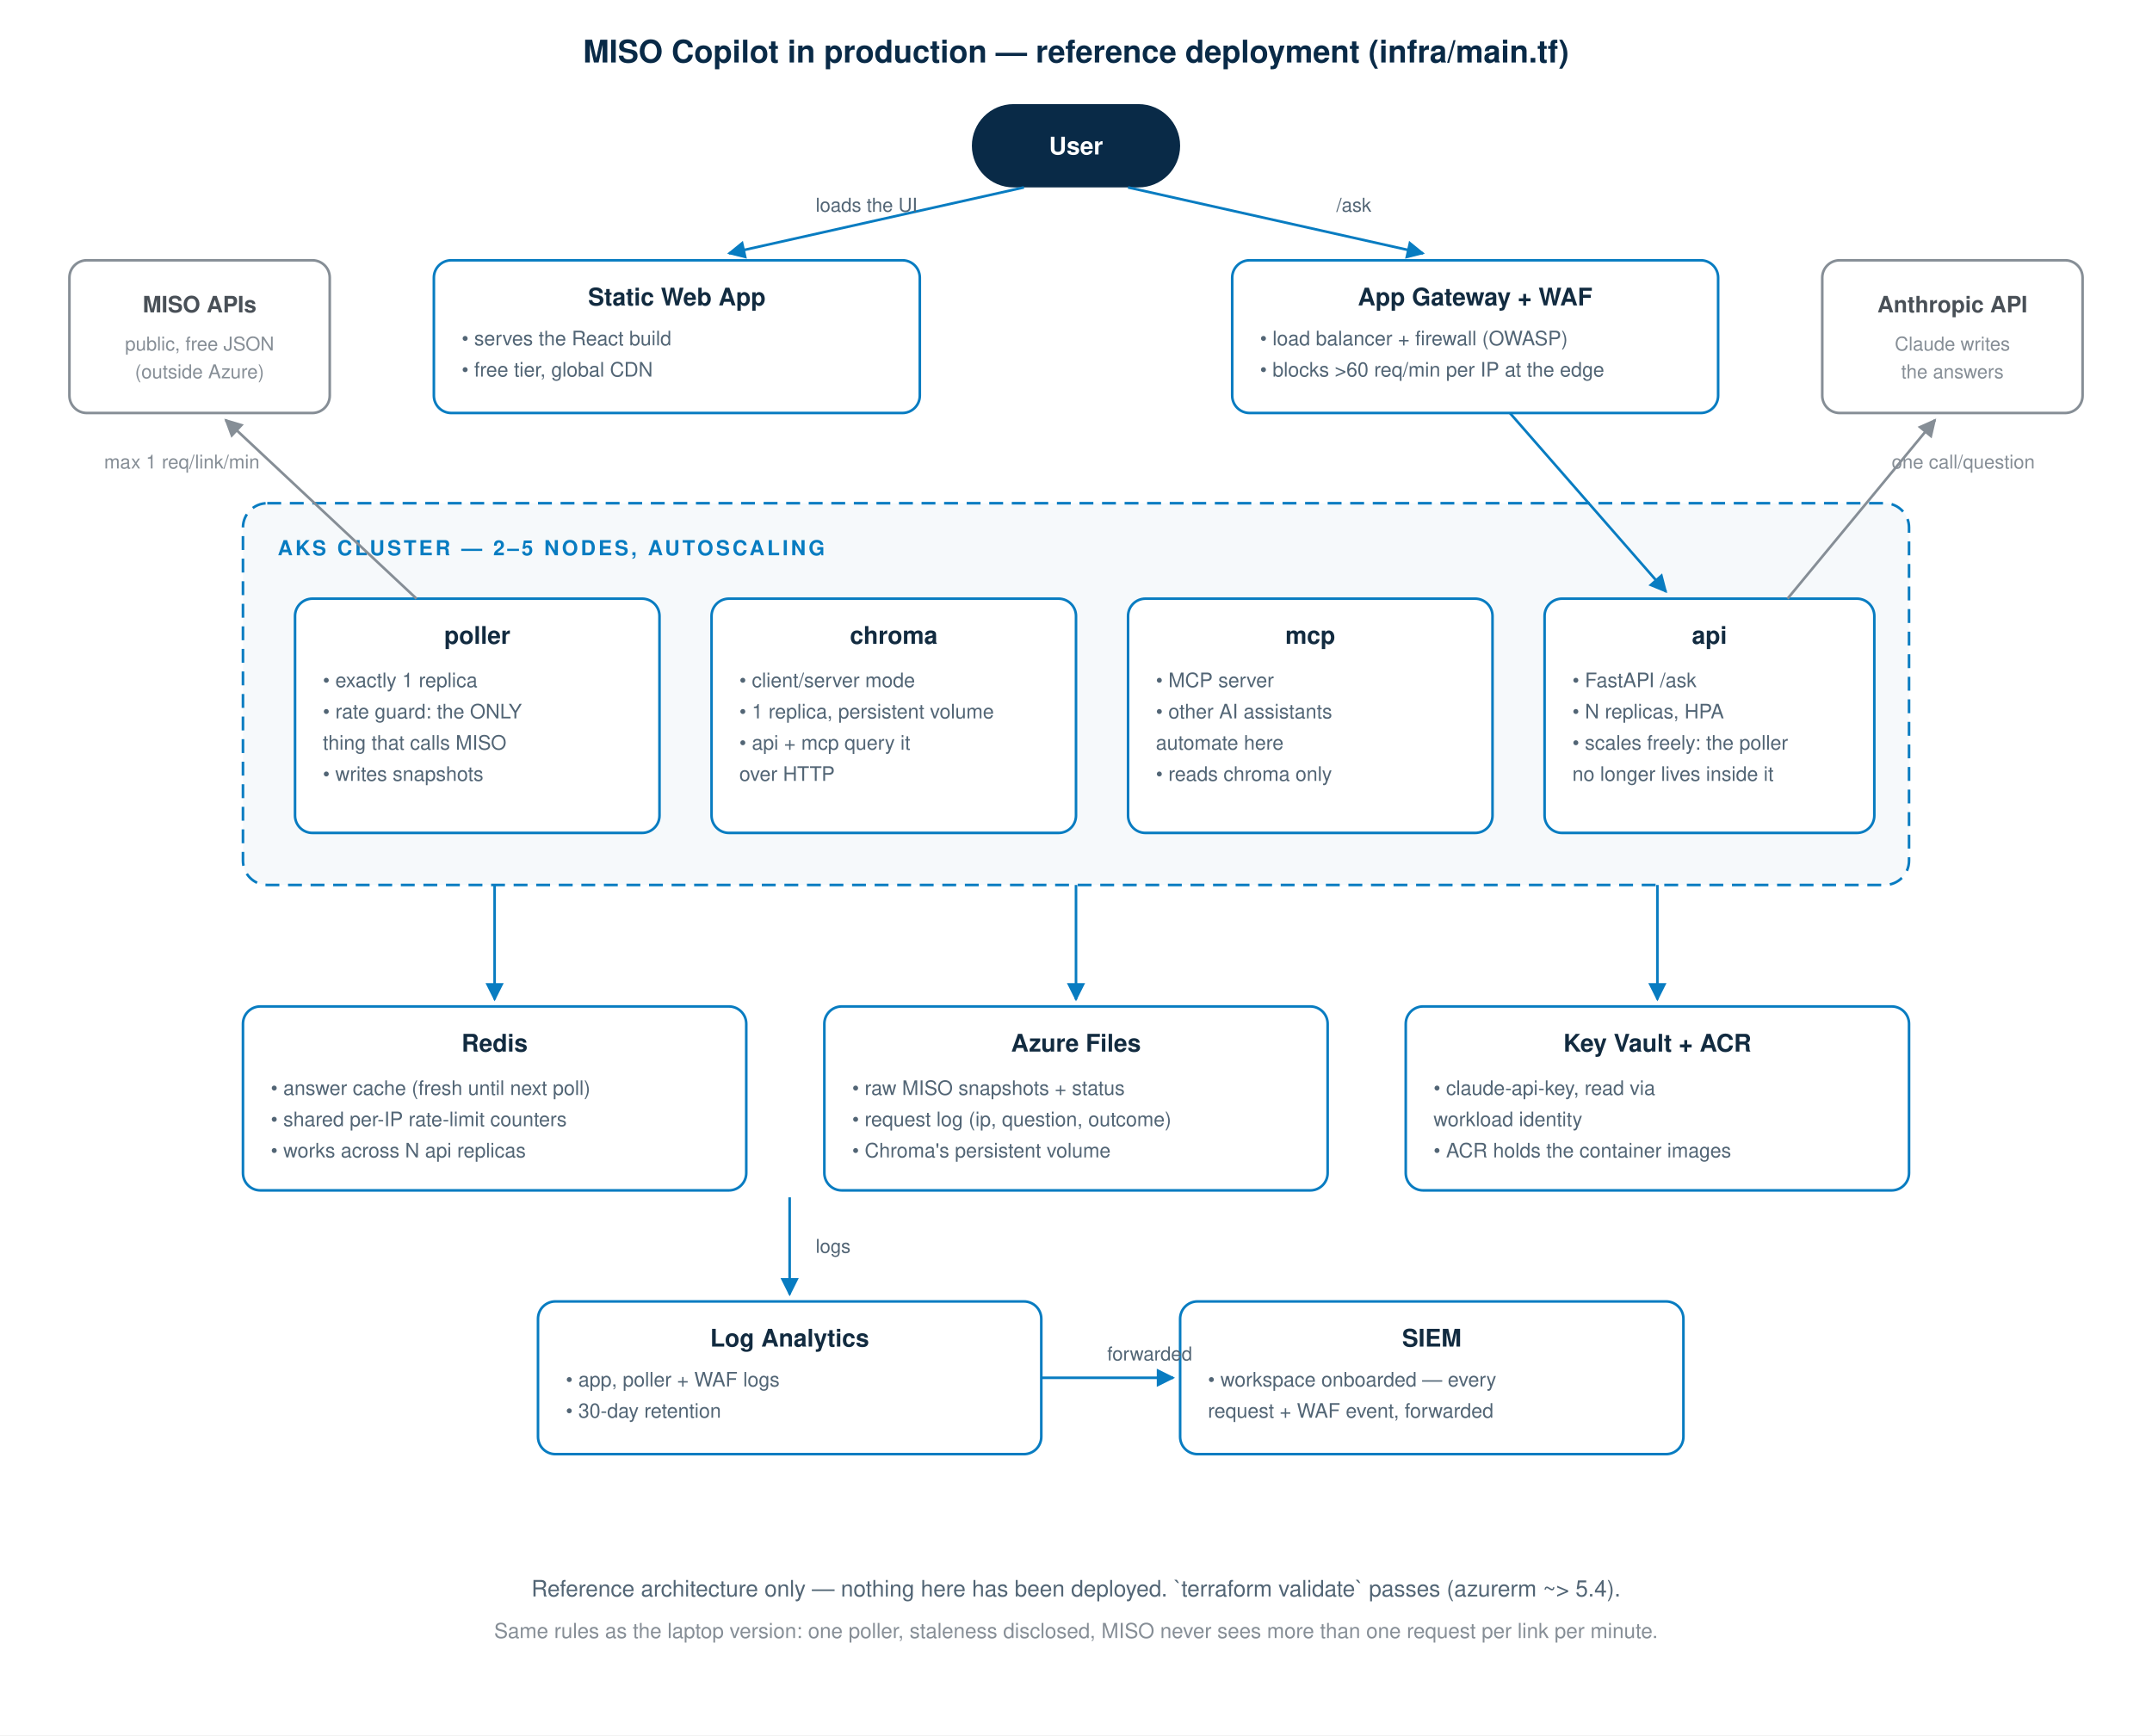
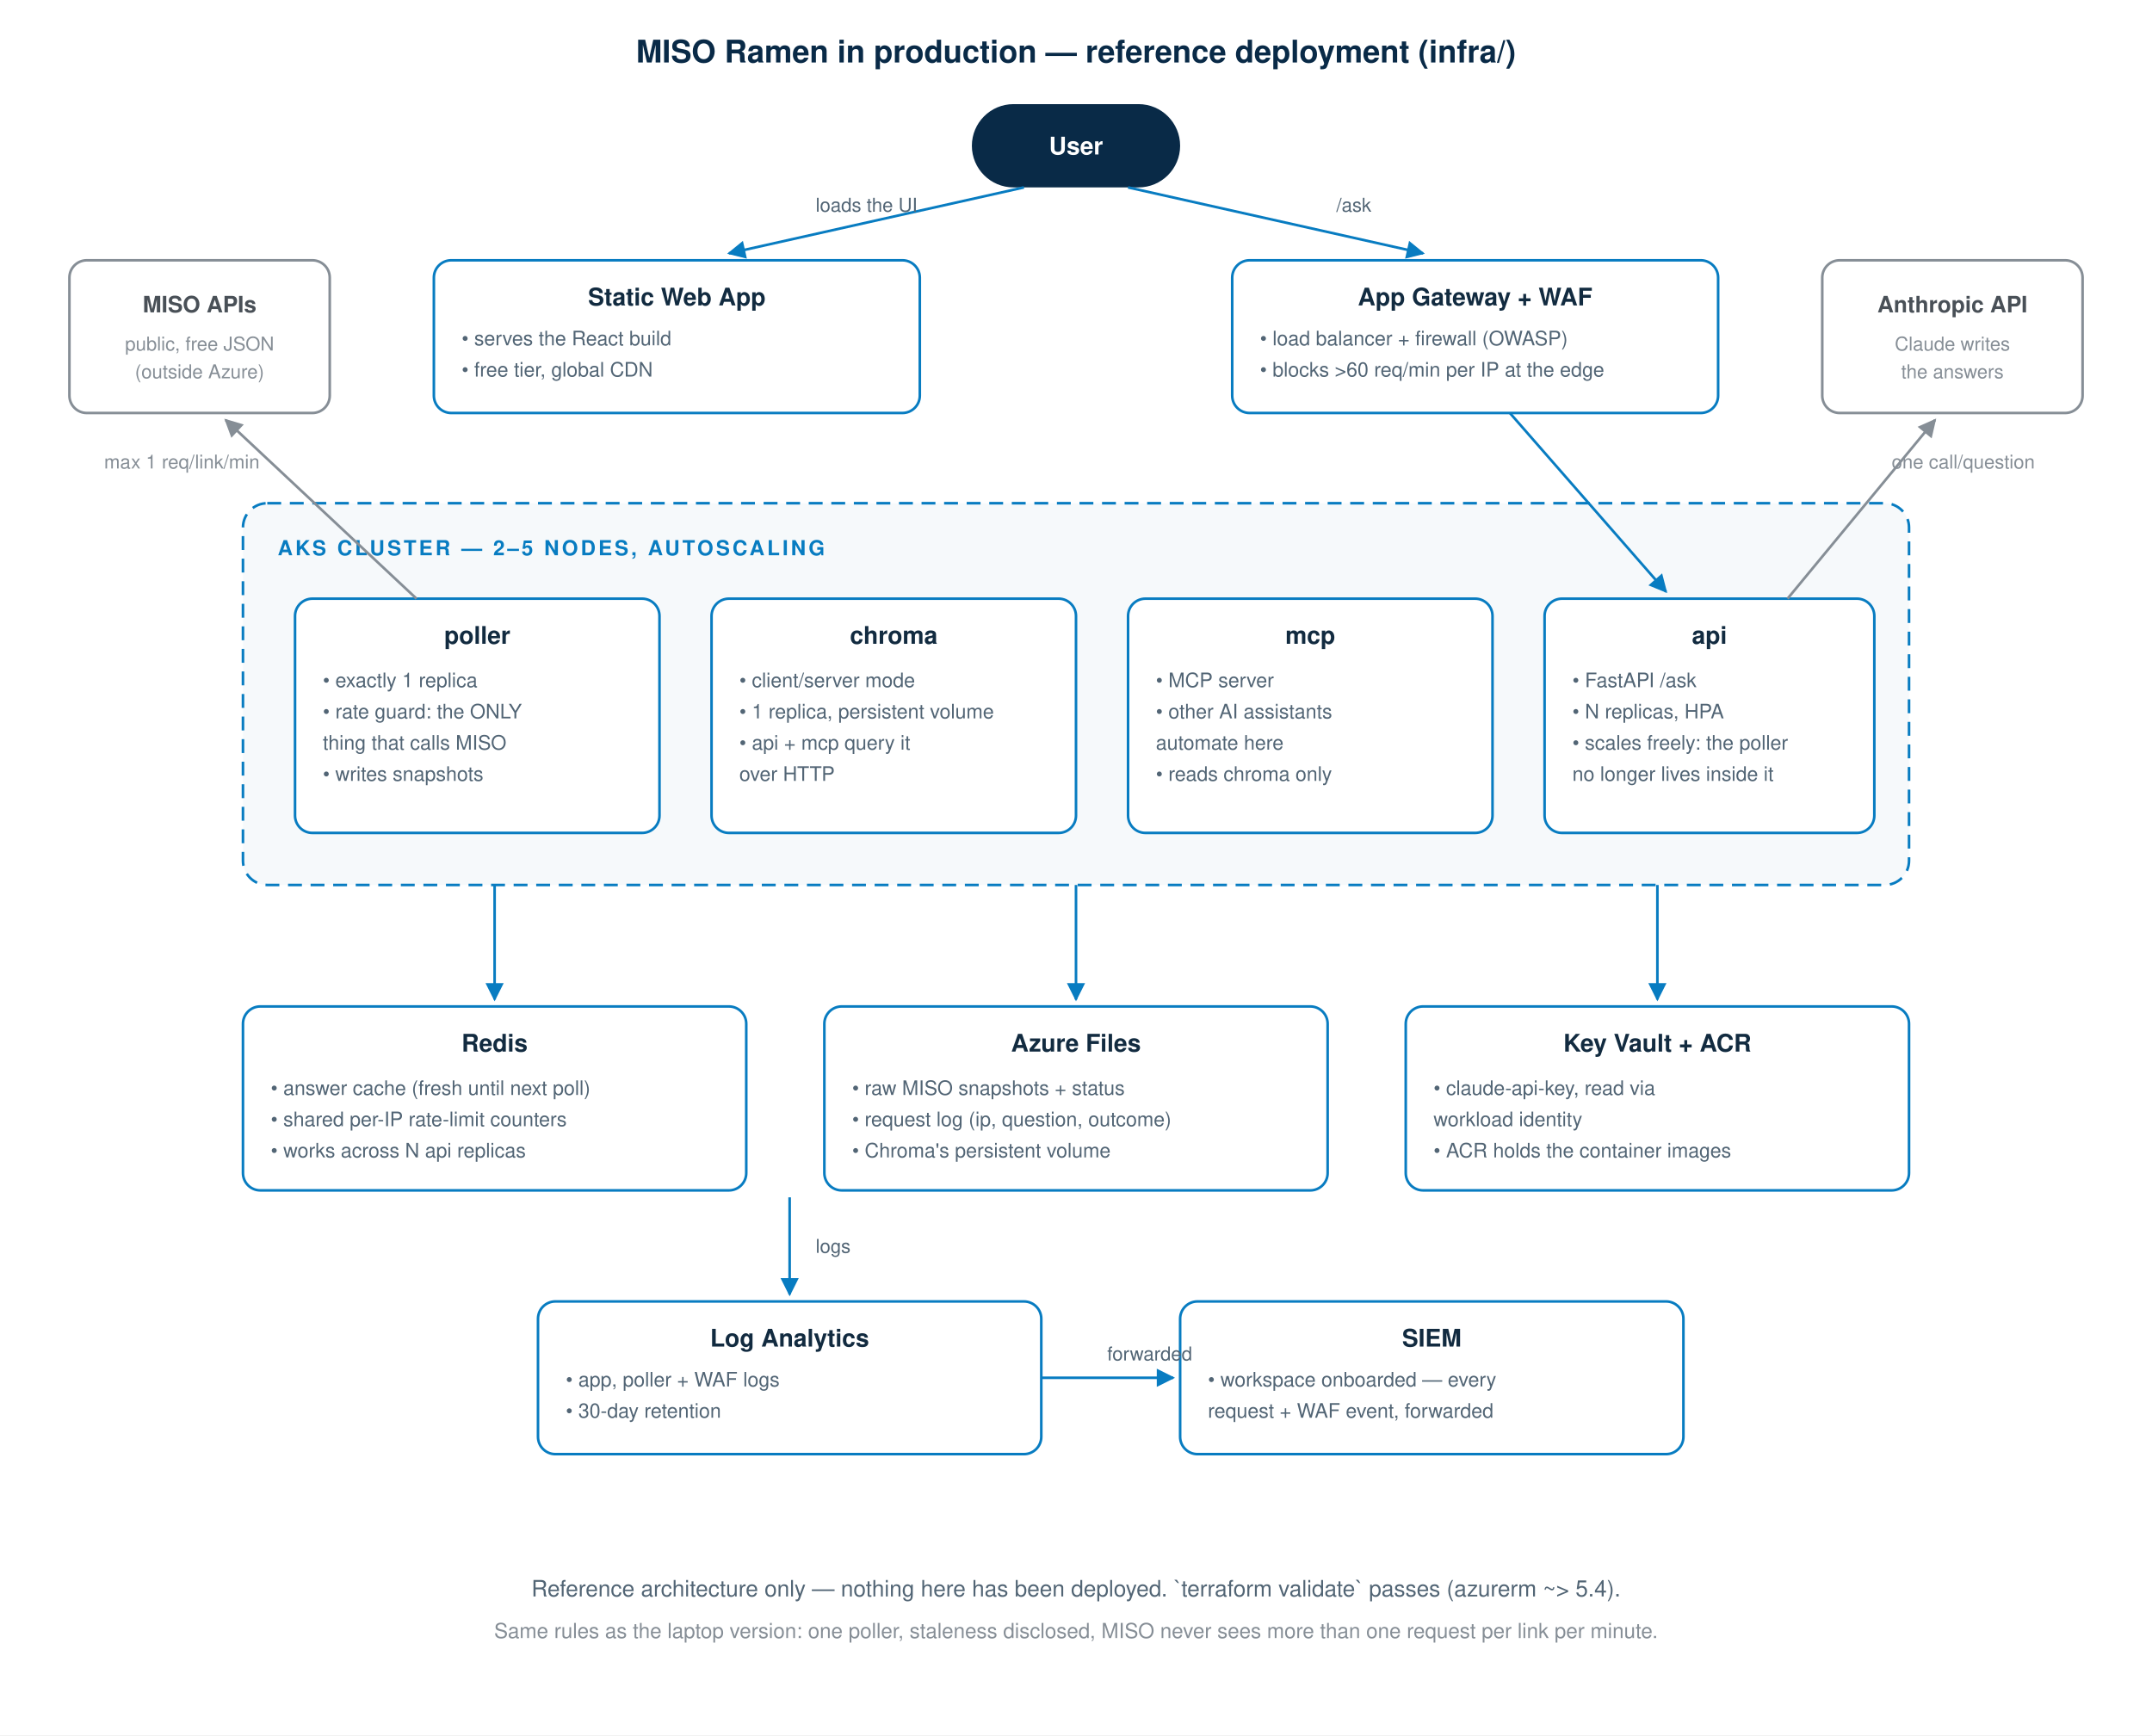
<svg xmlns="http://www.w3.org/2000/svg" width="1240" height="1000" viewBox="0 0 1240 1000" font-family="-apple-system, 'Segoe UI', Helvetica, Arial, sans-serif">
  <defs>
    <marker id="arrow" viewBox="0 0 10 10" refX="9" refY="5" markerWidth="7" markerHeight="7" orient="auto-start-reverse">
      <path d="M 0 0 L 10 5 L 0 10 z" fill="#087CC1" />
    </marker>
    <marker id="arrowm" viewBox="0 0 10 10" refX="9" refY="5" markerWidth="7" markerHeight="7" orient="auto-start-reverse">
      <path d="M 0 0 L 10 5 L 0 10 z" fill="#868E96" />
    </marker>
  </defs>
  <rect x="0" y="0" width="1240" height="1000" fill="#FFFFFF" />
-   <text x="620" y="36" font-size="18" font-weight="700" fill="#092A47" text-anchor="middle">MISO Copilot in production — reference deployment (infra/main.tf)</text>
+   <text x="620" y="36" font-size="18" font-weight="700" fill="#092A47" text-anchor="middle">MISO Ramen in production — reference deployment (infra/)</text>
  <rect x="560" y="60" width="120" height="48" rx="24" fill="#092A47" />
  <text x="620" y="89" font-size="14" font-weight="600" fill="#FFFFFF" text-anchor="middle">User</text>
  <rect x="250" y="150" width="280" height="88" rx="10" fill="#FFFFFF" stroke="#087CC1" stroke-width="1.5" />
  <text x="390" y="176" font-size="14" font-weight="600" fill="#122B40" text-anchor="middle">Static Web App</text>
  <text x="266" y="199" font-size="11.5" fill="#526575">•  serves the React build</text>
  <text x="266" y="217" font-size="11.5" fill="#526575">•  free tier, global CDN</text>
  <rect x="710" y="150" width="280" height="88" rx="10" fill="#FFFFFF" stroke="#087CC1" stroke-width="1.5" />
  <text x="850" y="176" font-size="14" font-weight="600" fill="#122B40" text-anchor="middle">App Gateway + WAF</text>
  <text x="726" y="199" font-size="11.5" fill="#526575">•  load balancer + firewall (OWASP)</text>
  <text x="726" y="217" font-size="11.5" fill="#526575">•  blocks &gt;60 req/min per IP at the edge</text>
  <line x1="590" y1="108" x2="420" y2="146" stroke="#087CC1" stroke-width="1.5" marker-end="url(#arrow)" />
  <text x="470" y="122" font-size="11" fill="#526575">loads the UI</text>
  <line x1="650" y1="108" x2="820" y2="146" stroke="#087CC1" stroke-width="1.5" marker-end="url(#arrow)" />
  <text x="770" y="122" font-size="11" fill="#526575">/ask</text>
  <rect x="140" y="290" width="960" height="220" rx="14" fill="#F6F9FB" stroke="#087CC1" stroke-width="1.5" stroke-dasharray="8 5" />
  <text x="160" y="320" font-size="12" font-weight="600" letter-spacing="1.5" fill="#087CC1">AKS CLUSTER — 2–5 NODES, AUTOSCALING</text>
  <line x1="870" y1="238" x2="960" y2="341" stroke="#087CC1" stroke-width="1.5" marker-end="url(#arrow)" />
  <rect x="170" y="345" width="210" height="135" rx="10" fill="#FFFFFF" stroke="#087CC1" stroke-width="1.5" />
  <text x="275" y="371" font-size="14" font-weight="600" fill="#122B40" text-anchor="middle">poller</text>
  <text x="186" y="396" font-size="11.5" fill="#526575">•  exactly 1 replica</text>
  <text x="186" y="414" font-size="11.5" fill="#526575">•  rate guard: the ONLY</text>
  <text x="186" y="432" font-size="11.5" fill="#526575">    thing that calls MISO</text>
  <text x="186" y="450" font-size="11.5" fill="#526575">•  writes snapshots</text>
  <rect x="410" y="345" width="210" height="135" rx="10" fill="#FFFFFF" stroke="#087CC1" stroke-width="1.5" />
  <text x="515" y="371" font-size="14" font-weight="600" fill="#122B40" text-anchor="middle">chroma</text>
  <text x="426" y="396" font-size="11.5" fill="#526575">•  client/server mode</text>
  <text x="426" y="414" font-size="11.5" fill="#526575">•  1 replica, persistent volume</text>
  <text x="426" y="432" font-size="11.5" fill="#526575">•  api + mcp query it</text>
  <text x="426" y="450" font-size="11.5" fill="#526575">    over HTTP</text>
  <rect x="650" y="345" width="210" height="135" rx="10" fill="#FFFFFF" stroke="#087CC1" stroke-width="1.5" />
  <text x="755" y="371" font-size="14" font-weight="600" fill="#122B40" text-anchor="middle">mcp</text>
  <text x="666" y="396" font-size="11.5" fill="#526575">•  MCP server</text>
  <text x="666" y="414" font-size="11.5" fill="#526575">•  other AI assistants</text>
  <text x="666" y="432" font-size="11.5" fill="#526575">    automate here</text>
  <text x="666" y="450" font-size="11.5" fill="#526575">•  reads chroma only</text>
  <rect x="890" y="345" width="190" height="135" rx="10" fill="#FFFFFF" stroke="#087CC1" stroke-width="1.5" />
  <text x="985" y="371" font-size="14" font-weight="600" fill="#122B40" text-anchor="middle">api</text>
  <text x="906" y="396" font-size="11.5" fill="#526575">•  FastAPI /ask</text>
  <text x="906" y="414" font-size="11.5" fill="#526575">•  N replicas, HPA</text>
  <text x="906" y="432" font-size="11.5" fill="#526575">•  scales freely: the poller</text>
  <text x="906" y="450" font-size="11.5" fill="#526575">    no longer lives inside it</text>
  <rect x="140" y="580" width="290" height="106" rx="10" fill="#FFFFFF" stroke="#087CC1" stroke-width="1.5" />
  <text x="285" y="606" font-size="14" font-weight="600" fill="#122B40" text-anchor="middle">Redis</text>
  <text x="156" y="631" font-size="11.5" fill="#526575">•  answer cache (fresh until next poll)</text>
  <text x="156" y="649" font-size="11.5" fill="#526575">•  shared per-IP rate-limit counters</text>
  <text x="156" y="667" font-size="11.5" fill="#526575">•  works across N api replicas</text>
  <rect x="475" y="580" width="290" height="106" rx="10" fill="#FFFFFF" stroke="#087CC1" stroke-width="1.5" />
  <text x="620" y="606" font-size="14" font-weight="600" fill="#122B40" text-anchor="middle">Azure Files</text>
  <text x="491" y="631" font-size="11.5" fill="#526575">•  raw MISO snapshots + status</text>
  <text x="491" y="649" font-size="11.5" fill="#526575">•  request log (ip, question, outcome)</text>
  <text x="491" y="667" font-size="11.5" fill="#526575">•  Chroma's persistent volume</text>
  <rect x="810" y="580" width="290" height="106" rx="10" fill="#FFFFFF" stroke="#087CC1" stroke-width="1.5" />
  <text x="955" y="606" font-size="14" font-weight="600" fill="#122B40" text-anchor="middle">Key Vault + ACR</text>
  <text x="826" y="631" font-size="11.5" fill="#526575">•  claude-api-key, read via</text>
  <text x="826" y="649" font-size="11.5" fill="#526575">    workload identity</text>
  <text x="826" y="667" font-size="11.5" fill="#526575">•  ACR holds the container images</text>
  <line x1="285" y1="510" x2="285" y2="576" stroke="#087CC1" stroke-width="1.5" marker-end="url(#arrow)" />
  <line x1="620" y1="510" x2="620" y2="576" stroke="#087CC1" stroke-width="1.5" marker-end="url(#arrow)" />
  <line x1="955" y1="510" x2="955" y2="576" stroke="#087CC1" stroke-width="1.5" marker-end="url(#arrow)" />
  <rect x="310" y="750" width="290" height="88" rx="10" fill="#FFFFFF" stroke="#087CC1" stroke-width="1.5" />
  <text x="455" y="776" font-size="14" font-weight="600" fill="#122B40" text-anchor="middle">Log Analytics</text>
  <text x="326" y="799" font-size="11.5" fill="#526575">•  app, poller + WAF logs</text>
  <text x="326" y="817" font-size="11.5" fill="#526575">•  30-day retention</text>
  <rect x="680" y="750" width="290" height="88" rx="10" fill="#FFFFFF" stroke="#087CC1" stroke-width="1.5" />
  <text x="825" y="776" font-size="14" font-weight="600" fill="#122B40" text-anchor="middle">SIEM</text>
  <text x="696" y="799" font-size="11.5" fill="#526575">•  workspace onboarded — every</text>
  <text x="696" y="817" font-size="11.5" fill="#526575">    request + WAF event, forwarded</text>
  <line x1="455" y1="690" x2="455" y2="746" stroke="#087CC1" stroke-width="1.5" marker-end="url(#arrow)" />
  <text x="470" y="722" font-size="11" fill="#526575">logs</text>
  <line x1="600" y1="794" x2="676" y2="794" stroke="#087CC1" stroke-width="1.5" marker-end="url(#arrow)" />
  <text x="638" y="784" font-size="11" fill="#526575">forwarded</text>
  <rect x="40" y="150" width="150" height="88" rx="10" fill="#FFFFFF" stroke="#868E96" stroke-width="1.5" />
  <text x="115" y="180" font-size="13" font-weight="600" fill="#495057" text-anchor="middle">MISO APIs</text>
  <text x="115" y="202" font-size="11" fill="#868E96" text-anchor="middle">public, free JSON</text>
  <text x="115" y="218" font-size="11" fill="#868E96" text-anchor="middle">(outside Azure)</text>
  <line x1="240" y1="345" x2="130" y2="242" stroke="#868E96" stroke-width="1.5" marker-end="url(#arrowm)" />
  <text x="60" y="270" font-size="11" fill="#868E96">max 1 req/link/min</text>
  <rect x="1050" y="150" width="150" height="88" rx="10" fill="#FFFFFF" stroke="#868E96" stroke-width="1.5" />
  <text x="1125" y="180" font-size="13" font-weight="600" fill="#495057" text-anchor="middle">Anthropic API</text>
  <text x="1125" y="202" font-size="11" fill="#868E96" text-anchor="middle">Claude writes</text>
  <text x="1125" y="218" font-size="11" fill="#868E96" text-anchor="middle">the answers</text>
  <line x1="1030" y1="345" x2="1115" y2="242" stroke="#868E96" stroke-width="1.5" marker-end="url(#arrowm)" />
  <text x="1090" y="270" font-size="11" fill="#868E96">one call/question</text>
  <text x="620" y="920" font-size="13" fill="#526575" text-anchor="middle">Reference architecture only — nothing here has been deployed. `terraform validate` passes (azurerm ~&gt; 5.4).</text>
  <text x="620" y="944" font-size="12" fill="#868E96" text-anchor="middle">Same rules as the laptop version: one poller, staleness disclosed, MISO never sees more than one request per link per minute.</text>
</svg>
